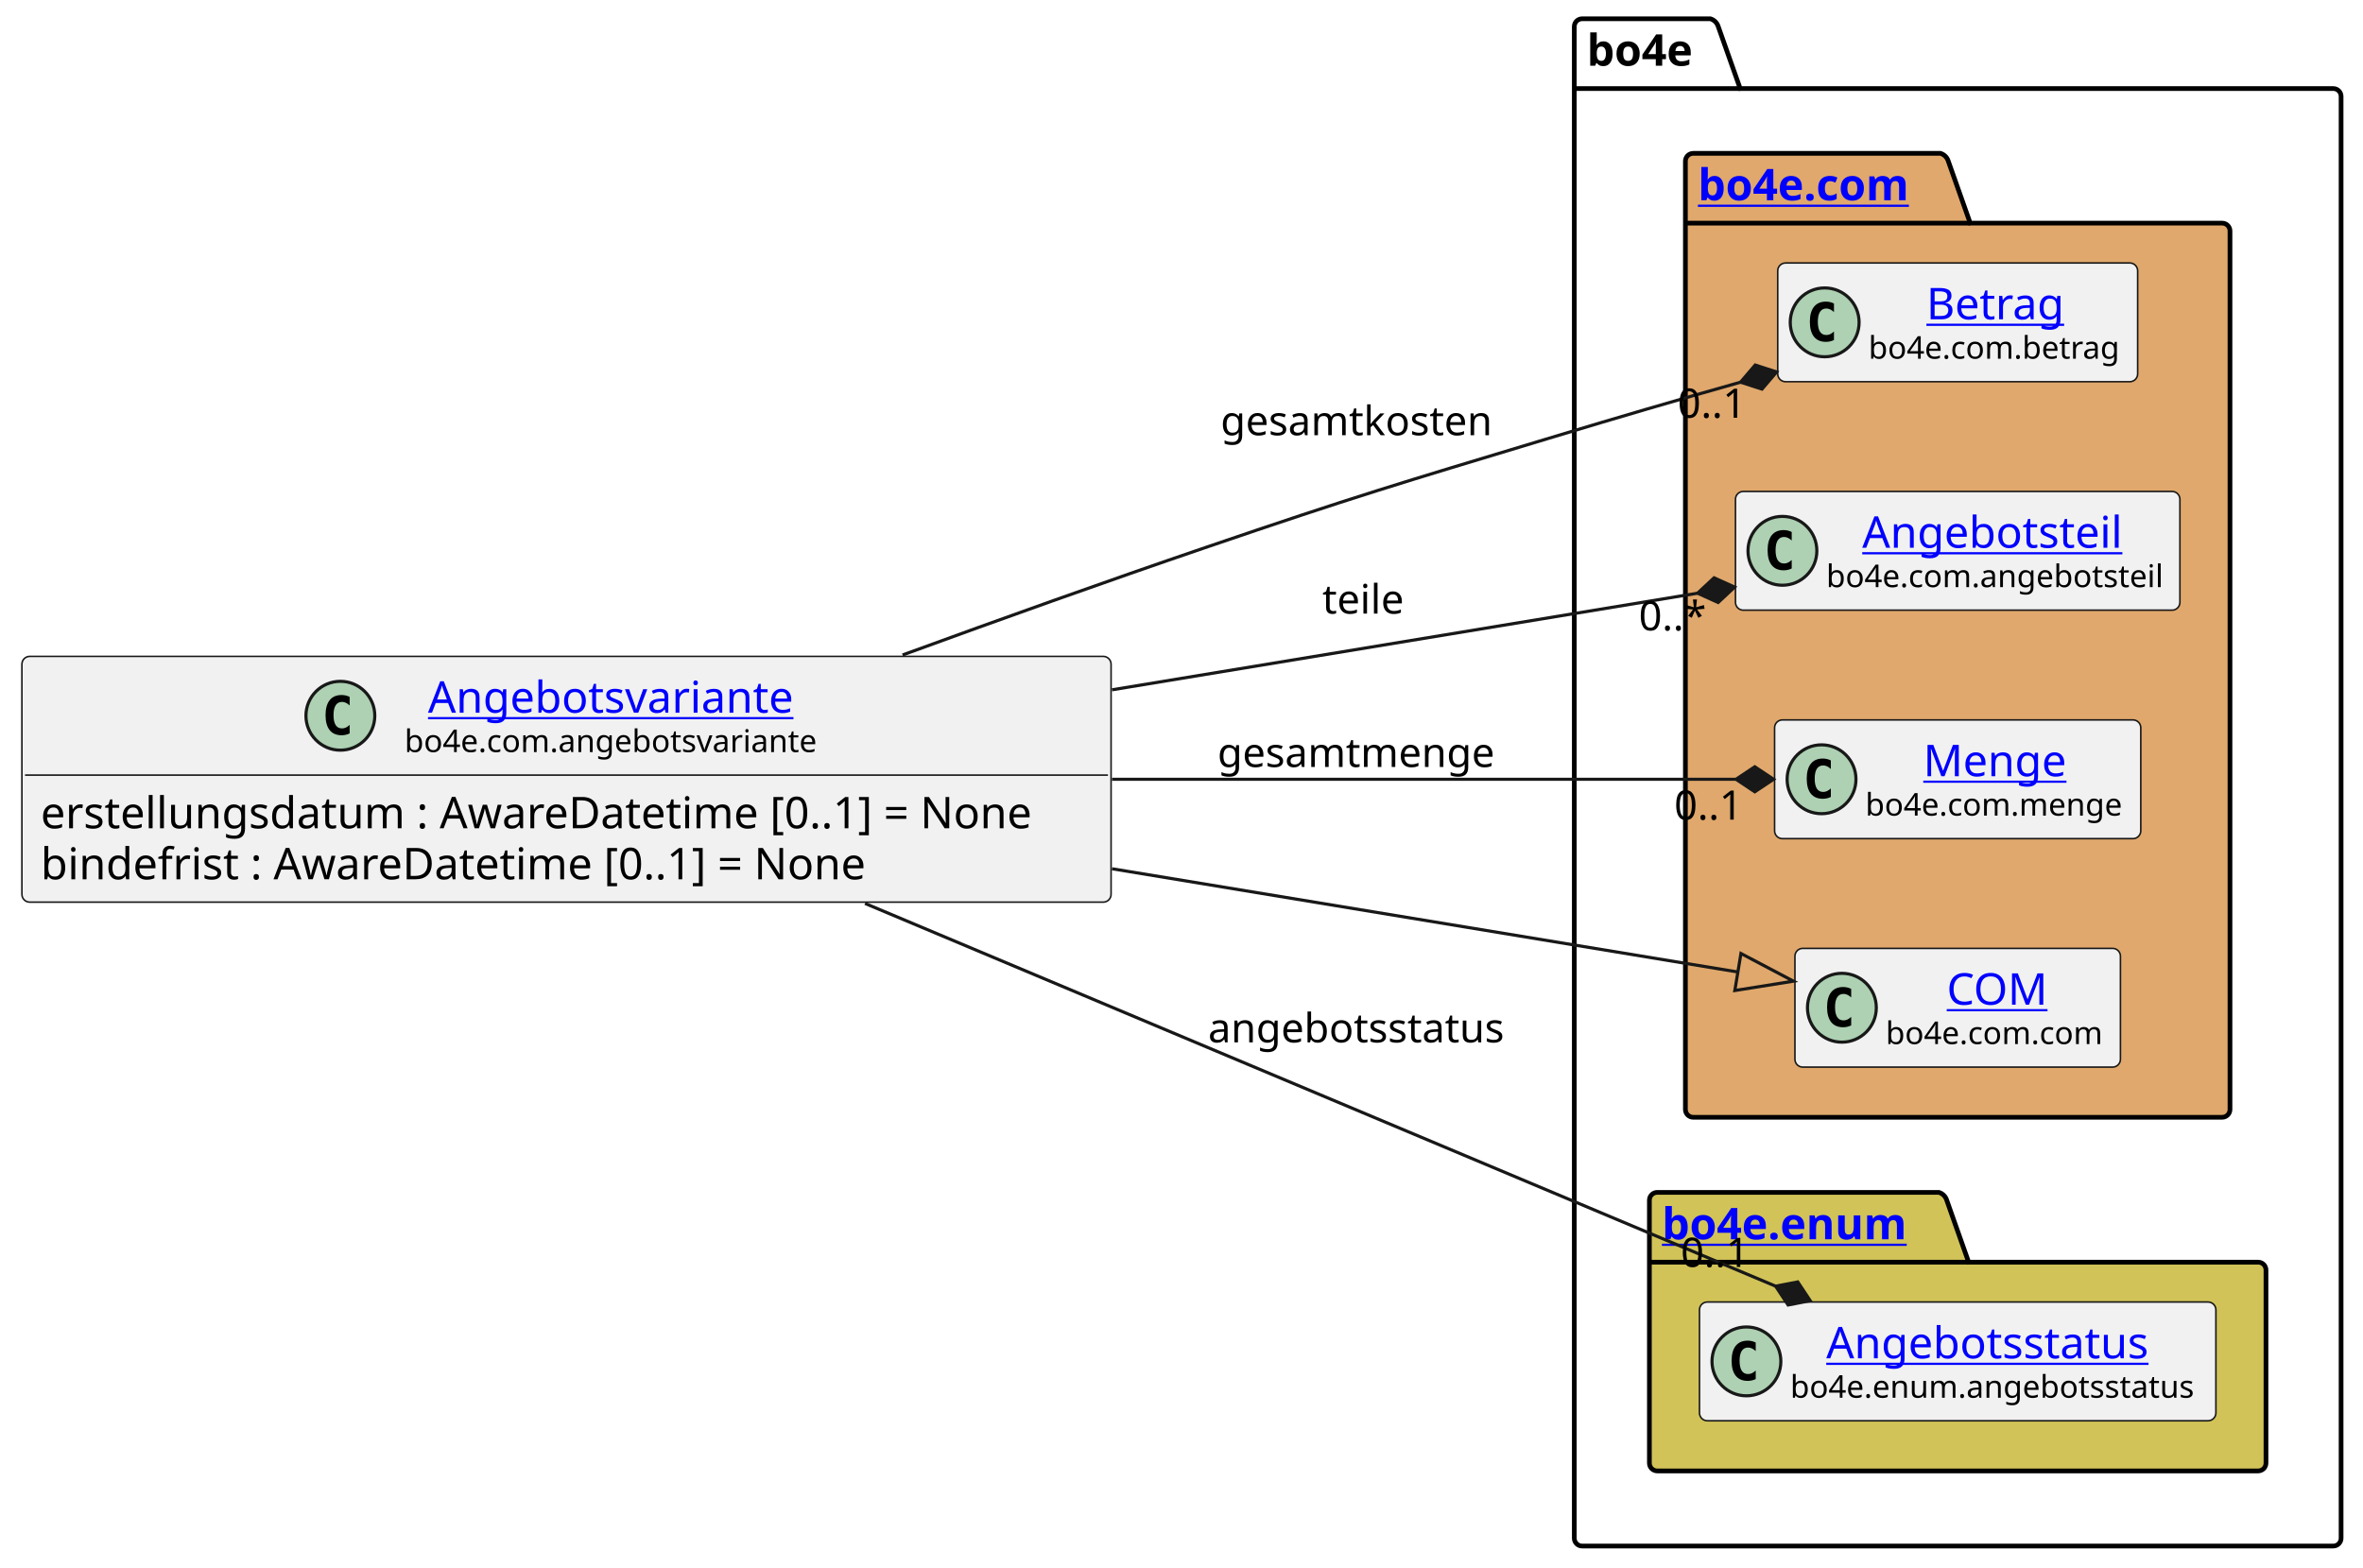
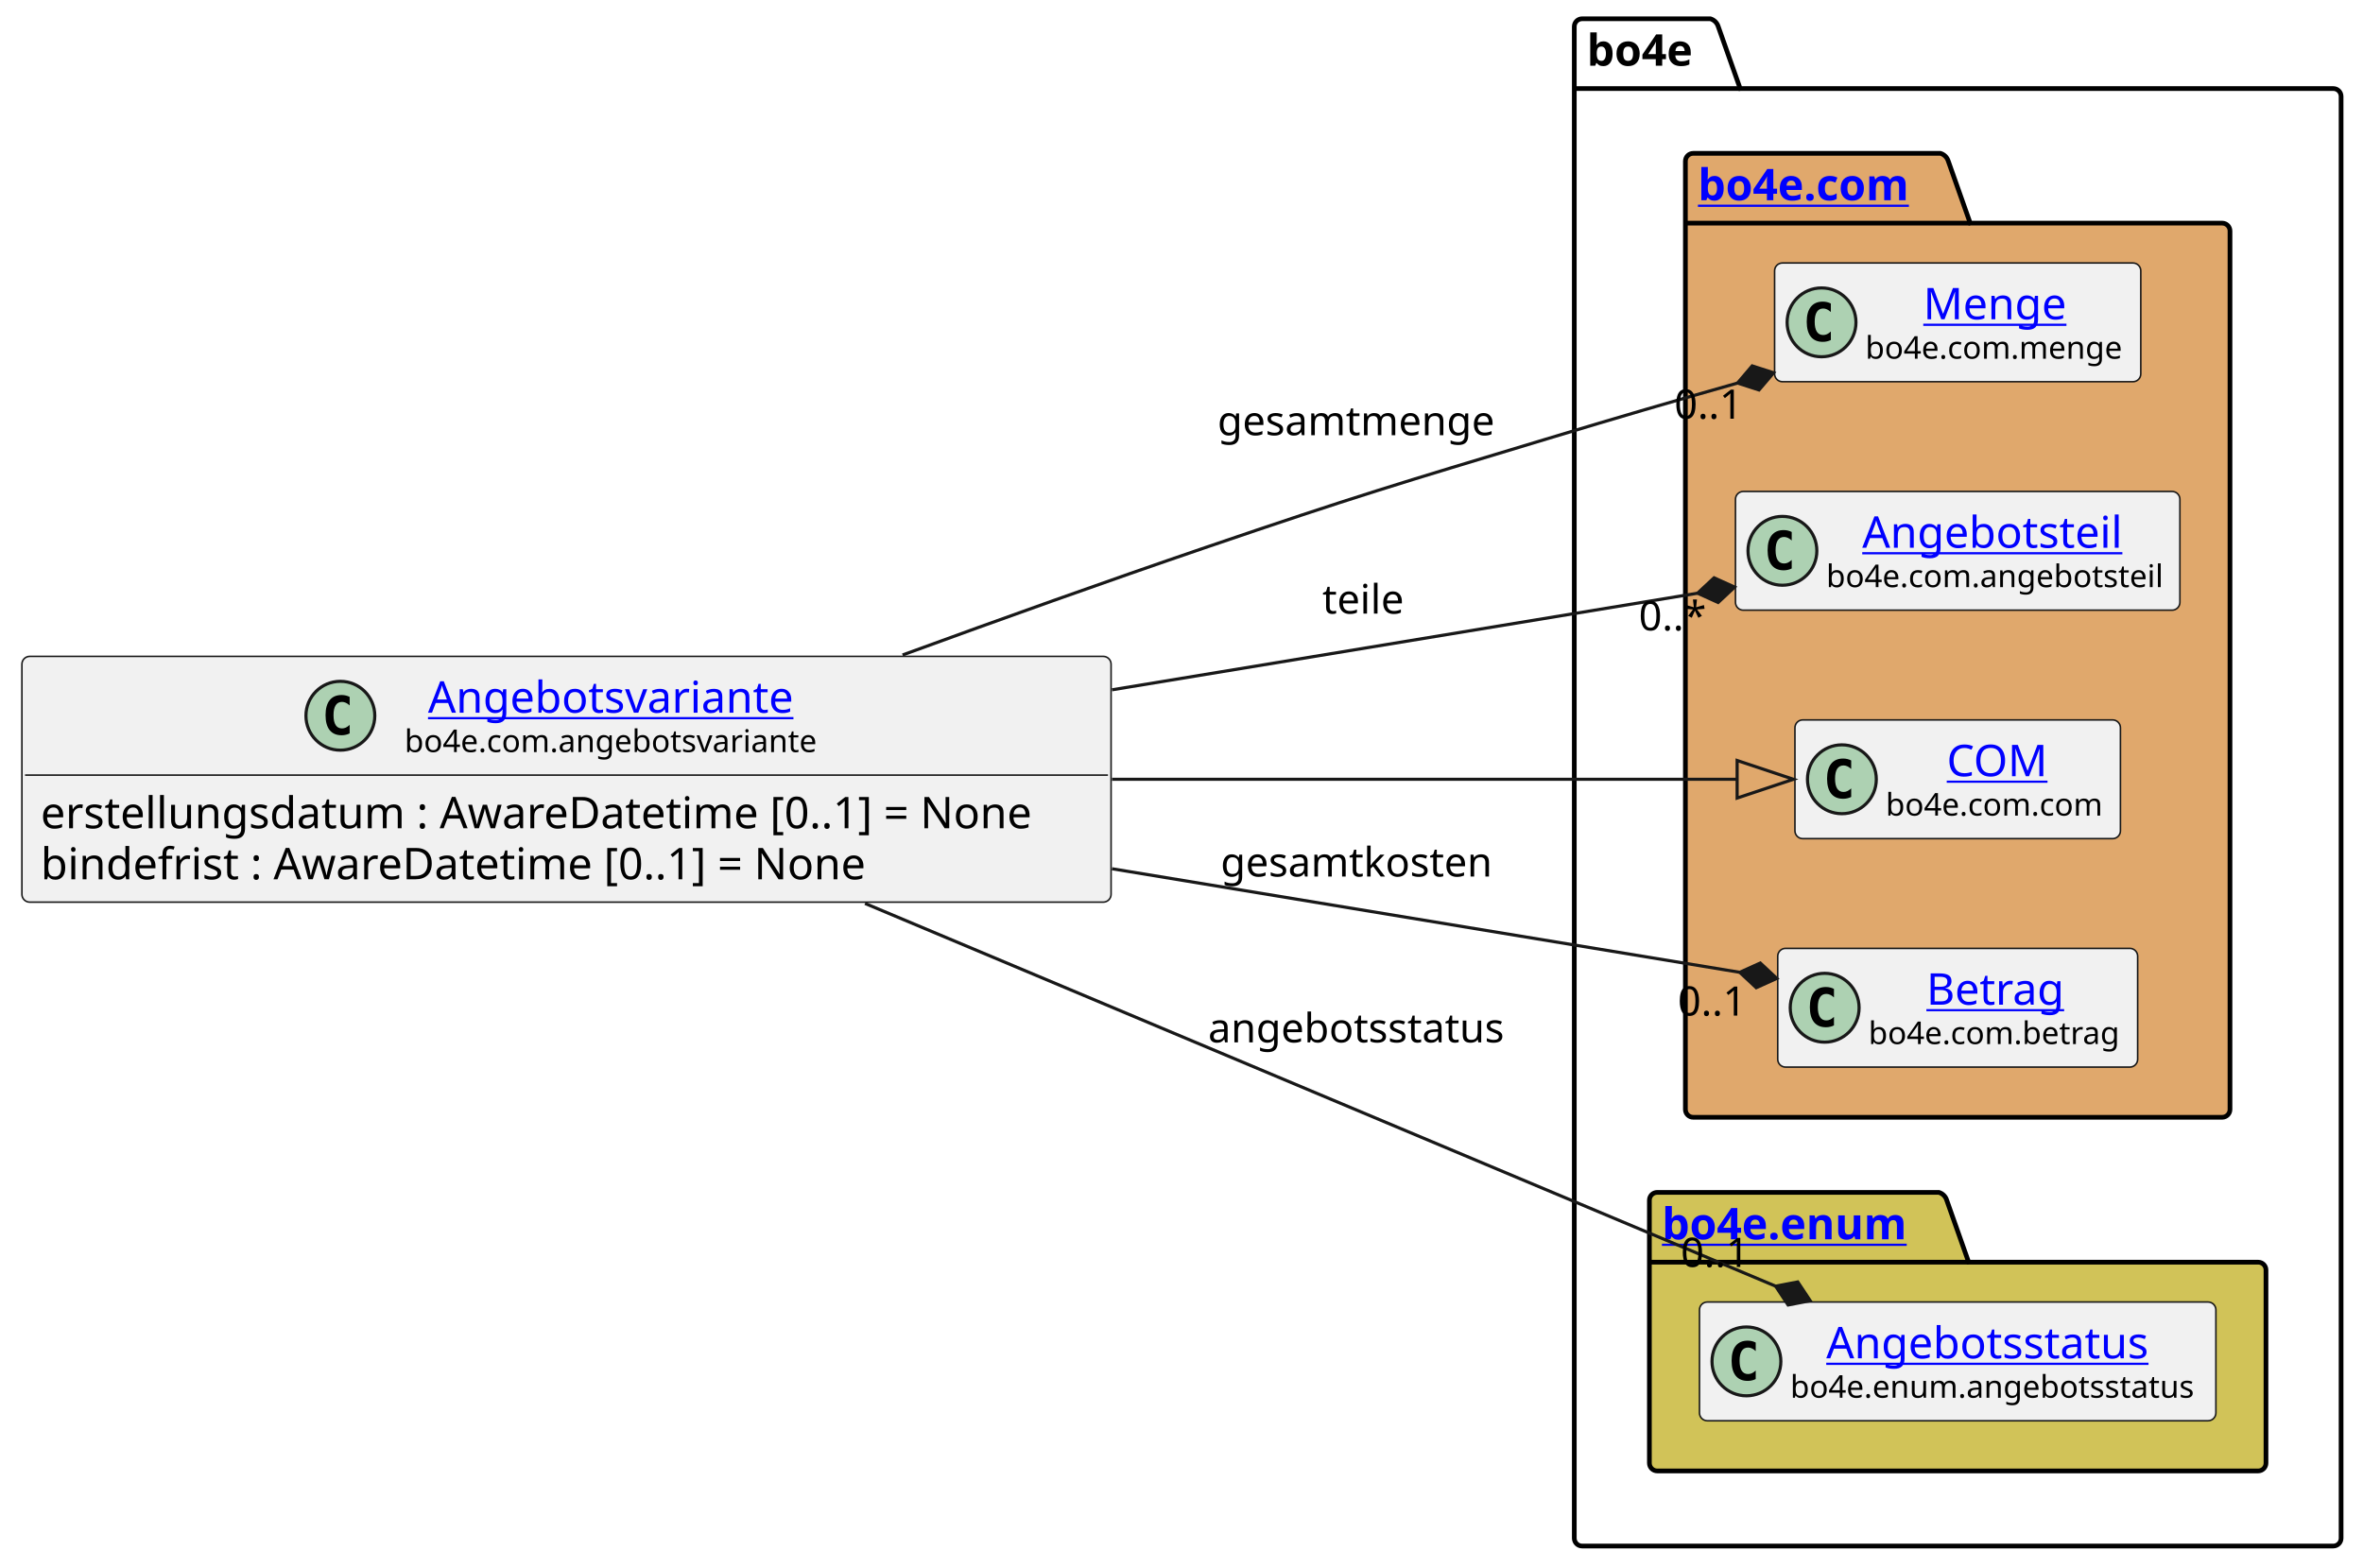
<svg xmlns="http://www.w3.org/2000/svg" xmlns:xlink="http://www.w3.org/1999/xlink" contentStyleType="text/css" height="501px" preserveAspectRatio="none" style="width:755px;height:501px;background:#FFFFFF;" version="1.1" viewBox="0 0 755 501" width="755px" zoomAndPan="magnify">
  <defs />
  <g>
    <g id="cluster_bo4e">
      <path d="M505.5,6 L546.5,6 A3.75,3.75 0 0 1 549,8.5 L556,28.297 L745.5,28.297 A2.5,2.5 0 0 1 748,30.797 L748,491.5 A2.5,2.5 0 0 1 745.5,494 L505.5,494 A2.5,2.5 0 0 1 503,491.5 L503,8.5 A2.5,2.5 0 0 1 505.5,6 " fill="none" style="stroke:#000000;stroke-width:1.5;" />
      <line style="stroke:#000000;stroke-width:1.5;" x1="503" x2="556" y1="28.297" y2="28.297" />
      <text fill="#000000" font-family="sans-serif" font-size="14" font-weight="bold" lengthAdjust="spacing" textLength="40" x="507" y="20.995">bo4e</text>
    </g>
    <g id="cluster_com">
      <path d="M541,49 L620,49 A3.75,3.75 0 0 1 622.5,51.5 L629.5,71.297 L710,71.297 A2.5,2.5 0 0 1 712.5,73.797 L712.5,354.5 A2.5,2.5 0 0 1 710,357 L541,357 A2.5,2.5 0 0 1 538.5,354.5 L538.5,51.5 A2.5,2.5 0 0 1 541,49 " fill="#E0A86C" style="stroke:#000000;stroke-width:1.5;" />
      <line style="stroke:#000000;stroke-width:1.5;" x1="538.5" x2="629.5" y1="71.297" y2="71.297" />
      <a href="https://bo4e.github.io/BO4E-python/latest/api/bo4e.com.html" target="_top" title="https://bo4e.github.io/BO4E-python/latest/api/bo4e.com.html" xlink:actuate="onRequest" xlink:href="https://bo4e.github.io/BO4E-python/latest/api/bo4e.com.html" xlink:show="new" xlink:title="https://bo4e.github.io/BO4E-python/latest/api/bo4e.com.html" xlink:type="simple">
        <text fill="#0000FF" font-family="sans-serif" font-size="14" font-weight="bold" lengthAdjust="spacing" text-decoration="underline" textLength="78" x="542.5" y="63.995">bo4e.com</text>
      </a>
    </g>
    <g id="cluster_enum">
      <path d="M529.5,381 L619.5,381 A3.75,3.75 0 0 1 622,383.5 L629,403.297 L721.5,403.297 A2.5,2.5 0 0 1 724,405.797 L724,467.5 A2.5,2.5 0 0 1 721.5,470 L529.5,470 A2.5,2.5 0 0 1 527,467.5 L527,383.5 A2.5,2.5 0 0 1 529.5,381 " fill="#D1C358" style="stroke:#000000;stroke-width:1.5;" />
      <line style="stroke:#000000;stroke-width:1.5;" x1="527" x2="629" y1="403.297" y2="403.297" />
      <a href="https://bo4e.github.io/BO4E-python/latest/api/bo4e.enum.html" target="_top" title="https://bo4e.github.io/BO4E-python/latest/api/bo4e.enum.html" xlink:actuate="onRequest" xlink:href="https://bo4e.github.io/BO4E-python/latest/api/bo4e.enum.html" xlink:show="new" xlink:title="https://bo4e.github.io/BO4E-python/latest/api/bo4e.enum.html" xlink:type="simple">
        <text fill="#0000FF" font-family="sans-serif" font-size="14" font-weight="bold" lengthAdjust="spacing" text-decoration="underline" textLength="89" x="531" y="395.995">bo4e.enum</text>
      </a>
    </g>
-     <g id="elem_Betrag">
-       <rect codeLine="9" fill="#F1F1F1" height="37.938" id="Betrag" rx="2.5" ry="2.5" style="stroke:#181818;stroke-width:0.5;" width="115" x="568" y="84.03" />
-       <ellipse cx="583" cy="102.999" fill="#ADD1B2" rx="11" ry="11" style="stroke:#181818;stroke-width:1.0;" />
-       <path d="M585.969,108.639 Q585.391,108.936 584.75,109.077 Q584.109,109.233 583.406,109.233 Q580.906,109.233 579.578,107.593 Q578.266,105.936 578.266,102.811 Q578.266,99.686 579.578,98.03 Q580.906,96.374 583.406,96.374 Q584.109,96.374 584.75,96.53 Q585.406,96.686 585.969,96.983 L585.969,99.702 Q585.344,99.124 584.75,98.858 Q584.156,98.577 583.531,98.577 Q582.188,98.577 581.5,99.655 Q580.812,100.718 580.812,102.811 Q580.812,104.905 581.5,105.983 Q582.188,107.046 583.531,107.046 Q584.156,107.046 584.75,106.78 Q585.344,106.499 585.969,105.921 L585.969,108.639 Z " fill="#000000" />
-       <a href="https://bo4e.github.io/BO4E-python/latest/api/bo4e.com.html#bo4e.com.betrag.Betrag" target="_top" title="https://bo4e.github.io/BO4E-python/latest/api/bo4e.com.html#bo4e.com.betrag.Betrag" xlink:actuate="onRequest" xlink:href="https://bo4e.github.io/BO4E-python/latest/api/bo4e.com.html#bo4e.com.betrag.Betrag" xlink:show="new" xlink:title="https://bo4e.github.io/BO4E-python/latest/api/bo4e.com.html#bo4e.com.betrag.Betrag" xlink:type="simple">
-         <text fill="#0000FF" font-family="sans-serif" font-size="14" lengthAdjust="spacing" text-decoration="underline" textLength="46" x="615.5" y="102.025">Betrag</text>
+     <g id="elem_Menge">
+       <rect codeLine="9" fill="#F1F1F1" height="37.938" id="Menge" rx="2.5" ry="2.5" style="stroke:#181818;stroke-width:0.5;" width="117" x="567" y="84.03" />
+       <ellipse cx="582" cy="102.999" fill="#ADD1B2" rx="11" ry="11" style="stroke:#181818;stroke-width:1.0;" />
+       <path d="M584.969,108.639 Q584.391,108.936 583.75,109.077 Q583.109,109.233 582.406,109.233 Q579.906,109.233 578.578,107.593 Q577.266,105.936 577.266,102.811 Q577.266,99.686 578.578,98.03 Q579.906,96.374 582.406,96.374 Q583.109,96.374 583.75,96.53 Q584.406,96.686 584.969,96.983 L584.969,99.702 Q584.344,99.124 583.75,98.858 Q583.156,98.577 582.531,98.577 Q581.188,98.577 580.5,99.655 Q579.812,100.718 579.812,102.811 Q579.812,104.905 580.5,105.983 Q581.188,107.046 582.531,107.046 Q583.156,107.046 583.75,106.78 Q584.344,106.499 584.969,105.921 L584.969,108.639 Z " fill="#000000" />
+       <a href="https://bo4e.github.io/BO4E-python/latest/api/bo4e.com.html#bo4e.com.menge.Menge" target="_top" title="https://bo4e.github.io/BO4E-python/latest/api/bo4e.com.html#bo4e.com.menge.Menge" xlink:actuate="onRequest" xlink:href="https://bo4e.github.io/BO4E-python/latest/api/bo4e.com.html#bo4e.com.menge.Menge" xlink:show="new" xlink:title="https://bo4e.github.io/BO4E-python/latest/api/bo4e.com.html#bo4e.com.menge.Menge" xlink:type="simple">
+         <text fill="#0000FF" font-family="sans-serif" font-size="14" lengthAdjust="spacing" text-decoration="underline" textLength="48" x="614.5" y="102.025">Menge</text>
      </a>
-       <text fill="#000000" font-family="sans-serif" font-size="10" lengthAdjust="spacing" textLength="83" x="597" y="114.609">bo4e.com.betrag</text>
+       <text fill="#000000" font-family="sans-serif" font-size="10" lengthAdjust="spacing" textLength="85" x="596" y="114.609">bo4e.com.menge</text>
    </g>
    <g id="elem_Angebotsteil">
      <rect codeLine="10" fill="#F1F1F1" height="37.938" id="Angebotsteil" rx="2.5" ry="2.5" style="stroke:#181818;stroke-width:0.5;" width="142" x="554.5" y="157.03" />
      <ellipse cx="569.5" cy="175.999" fill="#ADD1B2" rx="11" ry="11" style="stroke:#181818;stroke-width:1.0;" />
      <path d="M572.469,181.639 Q571.891,181.936 571.25,182.077 Q570.609,182.233 569.906,182.233 Q567.406,182.233 566.078,180.593 Q564.766,178.936 564.766,175.811 Q564.766,172.686 566.078,171.03 Q567.406,169.374 569.906,169.374 Q570.609,169.374 571.25,169.53 Q571.906,169.686 572.469,169.983 L572.469,172.702 Q571.844,172.124 571.25,171.858 Q570.656,171.577 570.031,171.577 Q568.688,171.577 568,172.655 Q567.312,173.718 567.312,175.811 Q567.312,177.905 568,178.983 Q568.688,180.046 570.031,180.046 Q570.656,180.046 571.25,179.78 Q571.844,179.499 572.469,178.921 L572.469,181.639 Z " fill="#000000" />
      <a href="https://bo4e.github.io/BO4E-python/latest/api/bo4e.com.html#bo4e.com.angebotsteil.Angebotsteil" target="_top" title="https://bo4e.github.io/BO4E-python/latest/api/bo4e.com.html#bo4e.com.angebotsteil.Angebotsteil" xlink:actuate="onRequest" xlink:href="https://bo4e.github.io/BO4E-python/latest/api/bo4e.com.html#bo4e.com.angebotsteil.Angebotsteil" xlink:show="new" xlink:title="https://bo4e.github.io/BO4E-python/latest/api/bo4e.com.html#bo4e.com.angebotsteil.Angebotsteil" xlink:type="simple">
        <text fill="#0000FF" font-family="sans-serif" font-size="14" lengthAdjust="spacing" text-decoration="underline" textLength="87" x="595" y="175.025">Angebotsteil</text>
      </a>
      <text fill="#000000" font-family="sans-serif" font-size="10" lengthAdjust="spacing" textLength="110" x="583.5" y="187.609">bo4e.com.angebotsteil</text>
    </g>
-     <g id="elem_Menge">
-       <rect codeLine="11" fill="#F1F1F1" height="37.938" id="Menge" rx="2.5" ry="2.5" style="stroke:#181818;stroke-width:0.5;" width="117" x="567" y="230.03" />
-       <ellipse cx="582" cy="248.999" fill="#ADD1B2" rx="11" ry="11" style="stroke:#181818;stroke-width:1.0;" />
-       <path d="M584.969,254.639 Q584.391,254.936 583.75,255.077 Q583.109,255.233 582.406,255.233 Q579.906,255.233 578.578,253.593 Q577.266,251.936 577.266,248.811 Q577.266,245.686 578.578,244.03 Q579.906,242.374 582.406,242.374 Q583.109,242.374 583.75,242.53 Q584.406,242.686 584.969,242.983 L584.969,245.702 Q584.344,245.124 583.75,244.858 Q583.156,244.577 582.531,244.577 Q581.188,244.577 580.5,245.655 Q579.812,246.718 579.812,248.811 Q579.812,250.905 580.5,251.983 Q581.188,253.046 582.531,253.046 Q583.156,253.046 583.75,252.78 Q584.344,252.499 584.969,251.921 L584.969,254.639 Z " fill="#000000" />
-       <a href="https://bo4e.github.io/BO4E-python/latest/api/bo4e.com.html#bo4e.com.menge.Menge" target="_top" title="https://bo4e.github.io/BO4E-python/latest/api/bo4e.com.html#bo4e.com.menge.Menge" xlink:actuate="onRequest" xlink:href="https://bo4e.github.io/BO4E-python/latest/api/bo4e.com.html#bo4e.com.menge.Menge" xlink:show="new" xlink:title="https://bo4e.github.io/BO4E-python/latest/api/bo4e.com.html#bo4e.com.menge.Menge" xlink:type="simple">
-         <text fill="#0000FF" font-family="sans-serif" font-size="14" lengthAdjust="spacing" text-decoration="underline" textLength="48" x="614.5" y="248.025">Menge</text>
+     <g id="elem_COM">
+       <rect codeLine="11" fill="#F1F1F1" height="37.938" id="COM" rx="2.5" ry="2.5" style="stroke:#181818;stroke-width:0.5;" width="104" x="573.5" y="230.03" />
+       <ellipse cx="588.5" cy="248.999" fill="#ADD1B2" rx="11" ry="11" style="stroke:#181818;stroke-width:1.0;" />
+       <path d="M591.469,254.639 Q590.891,254.936 590.25,255.077 Q589.609,255.233 588.906,255.233 Q586.406,255.233 585.078,253.593 Q583.766,251.936 583.766,248.811 Q583.766,245.686 585.078,244.03 Q586.406,242.374 588.906,242.374 Q589.609,242.374 590.25,242.53 Q590.906,242.686 591.469,242.983 L591.469,245.702 Q590.844,245.124 590.25,244.858 Q589.656,244.577 589.031,244.577 Q587.688,244.577 587,245.655 Q586.312,246.718 586.312,248.811 Q586.312,250.905 587,251.983 Q587.688,253.046 589.031,253.046 Q589.656,253.046 590.25,252.78 Q590.844,252.499 591.469,251.921 L591.469,254.639 Z " fill="#000000" />
+       <a href="https://bo4e.github.io/BO4E-python/latest/api/bo4e.com.html#bo4e.com.com.COM" target="_top" title="https://bo4e.github.io/BO4E-python/latest/api/bo4e.com.html#bo4e.com.com.COM" xlink:actuate="onRequest" xlink:href="https://bo4e.github.io/BO4E-python/latest/api/bo4e.com.html#bo4e.com.com.COM" xlink:show="new" xlink:title="https://bo4e.github.io/BO4E-python/latest/api/bo4e.com.html#bo4e.com.com.COM" xlink:type="simple">
+         <text fill="#0000FF" font-family="sans-serif" font-size="14" lengthAdjust="spacing" text-decoration="underline" textLength="33" x="622" y="248.025">COM</text>
      </a>
-       <text fill="#000000" font-family="sans-serif" font-size="10" lengthAdjust="spacing" textLength="85" x="596" y="260.609">bo4e.com.menge</text>
+       <text fill="#000000" font-family="sans-serif" font-size="10" lengthAdjust="spacing" textLength="72" x="602.5" y="260.609">bo4e.com.com</text>
    </g>
-     <g id="elem_COM">
-       <rect codeLine="12" fill="#F1F1F1" height="37.938" id="COM" rx="2.5" ry="2.5" style="stroke:#181818;stroke-width:0.5;" width="104" x="573.5" y="303.03" />
-       <ellipse cx="588.5" cy="321.999" fill="#ADD1B2" rx="11" ry="11" style="stroke:#181818;stroke-width:1.0;" />
-       <path d="M591.469,327.639 Q590.891,327.936 590.25,328.077 Q589.609,328.233 588.906,328.233 Q586.406,328.233 585.078,326.592 Q583.766,324.936 583.766,321.811 Q583.766,318.686 585.078,317.03 Q586.406,315.374 588.906,315.374 Q589.609,315.374 590.25,315.53 Q590.906,315.686 591.469,315.983 L591.469,318.702 Q590.844,318.124 590.25,317.858 Q589.656,317.577 589.031,317.577 Q587.688,317.577 587,318.655 Q586.312,319.717 586.312,321.811 Q586.312,323.905 587,324.983 Q587.688,326.046 589.031,326.046 Q589.656,326.046 590.25,325.78 Q590.844,325.499 591.469,324.921 L591.469,327.639 Z " fill="#000000" />
-       <a href="https://bo4e.github.io/BO4E-python/latest/api/bo4e.com.html#bo4e.com.com.COM" target="_top" title="https://bo4e.github.io/BO4E-python/latest/api/bo4e.com.html#bo4e.com.com.COM" xlink:actuate="onRequest" xlink:href="https://bo4e.github.io/BO4E-python/latest/api/bo4e.com.html#bo4e.com.com.COM" xlink:show="new" xlink:title="https://bo4e.github.io/BO4E-python/latest/api/bo4e.com.html#bo4e.com.com.COM" xlink:type="simple">
-         <text fill="#0000FF" font-family="sans-serif" font-size="14" lengthAdjust="spacing" text-decoration="underline" textLength="33" x="622" y="321.025">COM</text>
+     <g id="elem_Betrag">
+       <rect codeLine="12" fill="#F1F1F1" height="37.938" id="Betrag" rx="2.5" ry="2.5" style="stroke:#181818;stroke-width:0.5;" width="115" x="568" y="303.03" />
+       <ellipse cx="583" cy="321.999" fill="#ADD1B2" rx="11" ry="11" style="stroke:#181818;stroke-width:1.0;" />
+       <path d="M585.969,327.639 Q585.391,327.936 584.75,328.077 Q584.109,328.233 583.406,328.233 Q580.906,328.233 579.578,326.592 Q578.266,324.936 578.266,321.811 Q578.266,318.686 579.578,317.03 Q580.906,315.374 583.406,315.374 Q584.109,315.374 584.75,315.53 Q585.406,315.686 585.969,315.983 L585.969,318.702 Q585.344,318.124 584.75,317.858 Q584.156,317.577 583.531,317.577 Q582.188,317.577 581.5,318.655 Q580.812,319.717 580.812,321.811 Q580.812,323.905 581.5,324.983 Q582.188,326.046 583.531,326.046 Q584.156,326.046 584.75,325.78 Q585.344,325.499 585.969,324.921 L585.969,327.639 Z " fill="#000000" />
+       <a href="https://bo4e.github.io/BO4E-python/latest/api/bo4e.com.html#bo4e.com.betrag.Betrag" target="_top" title="https://bo4e.github.io/BO4E-python/latest/api/bo4e.com.html#bo4e.com.betrag.Betrag" xlink:actuate="onRequest" xlink:href="https://bo4e.github.io/BO4E-python/latest/api/bo4e.com.html#bo4e.com.betrag.Betrag" xlink:show="new" xlink:title="https://bo4e.github.io/BO4E-python/latest/api/bo4e.com.html#bo4e.com.betrag.Betrag" xlink:type="simple">
+         <text fill="#0000FF" font-family="sans-serif" font-size="14" lengthAdjust="spacing" text-decoration="underline" textLength="46" x="615.5" y="321.025">Betrag</text>
      </a>
-       <text fill="#000000" font-family="sans-serif" font-size="10" lengthAdjust="spacing" textLength="72" x="602.5" y="333.609">bo4e.com.com</text>
+       <text fill="#000000" font-family="sans-serif" font-size="10" lengthAdjust="spacing" textLength="83" x="597" y="333.609">bo4e.com.betrag</text>
    </g>
    <g id="elem_Angebotsstatus">
      <rect codeLine="15" fill="#F1F1F1" height="37.938" id="Angebotsstatus" rx="2.5" ry="2.5" style="stroke:#181818;stroke-width:0.5;" width="165" x="543" y="416.03" />
      <ellipse cx="558" cy="434.999" fill="#ADD1B2" rx="11" ry="11" style="stroke:#181818;stroke-width:1.0;" />
      <path d="M560.969,440.639 Q560.391,440.936 559.75,441.077 Q559.109,441.233 558.406,441.233 Q555.906,441.233 554.578,439.592 Q553.266,437.936 553.266,434.811 Q553.266,431.686 554.578,430.03 Q555.906,428.374 558.406,428.374 Q559.109,428.374 559.75,428.53 Q560.406,428.686 560.969,428.983 L560.969,431.702 Q560.344,431.124 559.75,430.858 Q559.156,430.577 558.531,430.577 Q557.188,430.577 556.5,431.655 Q555.812,432.717 555.812,434.811 Q555.812,436.905 556.5,437.983 Q557.188,439.046 558.531,439.046 Q559.156,439.046 559.75,438.78 Q560.344,438.499 560.969,437.921 L560.969,440.639 Z " fill="#000000" />
      <a href="https://bo4e.github.io/BO4E-python/latest/api/bo4e.enum.html#bo4e.enum.angebotsstatus.Angebotsstatus" target="_top" title="https://bo4e.github.io/BO4E-python/latest/api/bo4e.enum.html#bo4e.enum.angebotsstatus.Angebotsstatus" xlink:actuate="onRequest" xlink:href="https://bo4e.github.io/BO4E-python/latest/api/bo4e.enum.html#bo4e.enum.angebotsstatus.Angebotsstatus" xlink:show="new" xlink:title="https://bo4e.github.io/BO4E-python/latest/api/bo4e.enum.html#bo4e.enum.angebotsstatus.Angebotsstatus" xlink:type="simple">
        <text fill="#0000FF" font-family="sans-serif" font-size="14" lengthAdjust="spacing" text-decoration="underline" textLength="110" x="583.5" y="434.025">Angebotsstatus</text>
      </a>
      <text fill="#000000" font-family="sans-serif" font-size="10" lengthAdjust="spacing" textLength="133" x="572" y="446.609">bo4e.enum.angebotsstatus</text>
    </g>
    <g id="elem_Angebotsvariante">
      <rect codeLine="3" fill="#F1F1F1" height="78.531" id="Angebotsvariante" rx="2.5" ry="2.5" style="stroke:#181818;stroke-width:0.5;" width="348" x="7" y="209.73" />
      <ellipse cx="108.75" cy="228.699" fill="#ADD1B2" rx="11" ry="11" style="stroke:#181818;stroke-width:1.0;" />
      <path d="M111.719,234.339 Q111.141,234.636 110.5,234.777 Q109.859,234.933 109.156,234.933 Q106.656,234.933 105.328,233.292 Q104.016,231.636 104.016,228.511 Q104.016,225.386 105.328,223.73 Q106.656,222.074 109.156,222.074 Q109.859,222.074 110.5,222.23 Q111.156,222.386 111.719,222.683 L111.719,225.402 Q111.094,224.824 110.5,224.558 Q109.906,224.277 109.281,224.277 Q107.938,224.277 107.25,225.355 Q106.562,226.417 106.562,228.511 Q106.562,230.605 107.25,231.683 Q107.938,232.746 109.281,232.746 Q109.906,232.746 110.5,232.48 Q111.094,232.199 111.719,231.621 L111.719,234.339 Z " fill="#000000" />
      <a href="https://bo4e.github.io/BO4E-python/latest/api/bo4e.com.html#bo4e.com.angebotsvariante.Angebotsvariante" target="_top" title="https://bo4e.github.io/BO4E-python/latest/api/bo4e.com.html#bo4e.com.angebotsvariante.Angebotsvariante" xlink:actuate="onRequest" xlink:href="https://bo4e.github.io/BO4E-python/latest/api/bo4e.com.html#bo4e.com.angebotsvariante.Angebotsvariante" xlink:show="new" xlink:title="https://bo4e.github.io/BO4E-python/latest/api/bo4e.com.html#bo4e.com.angebotsvariante.Angebotsvariante" xlink:type="simple">
        <text fill="#0000FF" font-family="sans-serif" font-size="14" lengthAdjust="spacing" text-decoration="underline" textLength="121" x="136.75" y="227.725">Angebotsvariante</text>
      </a>
      <text fill="#000000" font-family="sans-serif" font-size="10" lengthAdjust="spacing" textLength="136" x="129.25" y="240.309">bo4e.com.angebotsvariante</text>
      <line style="stroke:#181818;stroke-width:0.5;" x1="8" x2="354" y1="247.667" y2="247.667" />
      <text fill="#000000" font-family="sans-serif" font-size="14" lengthAdjust="spacing" textLength="336" x="13" y="264.663">erstellungsdatum : AwareDatetime [0..1] = None</text>
      <text fill="#000000" font-family="sans-serif" font-size="14" lengthAdjust="spacing" textLength="279" x="13" y="280.959">bindefrist : AwareDatetime [0..1] = None</text>
    </g>
    <g id="link_Angebotsvariante_COM">
-       <path codeLine="18" d="M355.3,277.59 C433.31,290.46 501.91,301.781 555.27,310.581 " fill="none" id="Angebotsvariante-to-COM" style="stroke:#181818;stroke-width:1.0;" />
-       <polygon fill="none" points="573.03,313.51,556.246,304.661,554.294,316.501,573.03,313.51" style="stroke:#181818;stroke-width:1.0;" />
+       <path codeLine="18" d="M355.3,249 C433.31,249 501.67,249 555.03,249 " fill="none" id="Angebotsvariante-to-COM" style="stroke:#181818;stroke-width:1.0;" />
+       <polygon fill="none" points="573.03,249,555.03,243,555.03,255,573.03,249" style="stroke:#181818;stroke-width:1.0;" />
    </g>
    <g id="link_Angebotsvariante_Angebotsstatus">
      <path codeLine="19" d="M276.38,288.67 C369.28,327.72 496.187,381.07 567.327,410.97 " fill="none" id="Angebotsvariante-to-Angebotsstatus" style="stroke:#181818;stroke-width:1.0;" />
      <polygon fill="#181818" points="578.39,415.62,574.409,409.608,567.327,410.97,571.309,416.983,578.39,415.62" style="stroke:#181818;stroke-width:1.0;" />
      <text fill="#000000" font-family="sans-serif" font-size="13" lengthAdjust="spacing" textLength="100" x="386" y="333.067">angebotsstatus</text>
      <text fill="#000000" font-family="sans-serif" font-size="13" lengthAdjust="spacing" textLength="24" x="537.026" y="404.811">0..1</text>
    </g>
    <g id="link_Angebotsvariante_Angebotsteil">
      <path codeLine="20" d="M355.3,220.41 C424.71,208.96 488.89,198.374 542.39,189.544 " fill="none" id="Angebotsvariante-to-Angebotsteil" style="stroke:#181818;stroke-width:1.0;" />
      <polygon fill="#181818" points="554.23,187.59,547.659,184.62,542.39,189.544,548.962,192.514,554.23,187.59" style="stroke:#181818;stroke-width:1.0;" />
      <text fill="#000000" font-family="sans-serif" font-size="13" lengthAdjust="spacing" textLength="27" x="422.5" y="196.067">teile</text>
      <text fill="#000000" font-family="sans-serif" font-size="13" lengthAdjust="spacing" textLength="23" x="523.6" y="201.423">0..*</text>
    </g>
    <g id="link_Angebotsvariante_Menge">
-       <path codeLine="21" d="M355.3,249 C430.28,249 500.98,249 554.67,249 " fill="none" id="Angebotsvariante-to-Menge" style="stroke:#181818;stroke-width:1.0;" />
-       <polygon fill="#181818" points="566.67,249,560.67,245,554.67,249,560.67,253,566.67,249" style="stroke:#181818;stroke-width:1.0;" />
-       <text fill="#000000" font-family="sans-serif" font-size="13" lengthAdjust="spacing" textLength="94" x="389" y="245.067">gesamtmenge</text>
-       <text fill="#000000" font-family="sans-serif" font-size="13" lengthAdjust="spacing" textLength="24" x="534.923" y="261.895">0..1</text>
+       <path codeLine="21" d="M288.38,209.28 C319.43,197.94 353.49,185.75 385,175 C433.56,158.43 445.89,154.83 495,140 C518.39,132.94 532.725,128.754 555.155,122.394 " fill="none" id="Angebotsvariante-to-Menge" style="stroke:#181818;stroke-width:1.0;" />
+       <polygon fill="#181818" points="566.7,119.12,559.836,116.909,555.155,122.394,562.019,124.605,566.7,119.12" style="stroke:#181818;stroke-width:1.0;" />
+       <text fill="#000000" font-family="sans-serif" font-size="13" lengthAdjust="spacing" textLength="94" x="389" y="139.067">gesamtmenge</text>
+       <text fill="#000000" font-family="sans-serif" font-size="13" lengthAdjust="spacing" textLength="24" x="534.956" y="133.778">0..1</text>
    </g>
    <g id="link_Angebotsvariante_Betrag">
-       <path codeLine="22" d="M288.38,209.28 C319.43,197.94 353.49,185.75 385,175 C433.56,158.43 445.89,154.83 495,140 C518.73,132.84 533.463,128.528 556.114,122.118 " fill="none" id="Angebotsvariante-to-Betrag" style="stroke:#181818;stroke-width:1.0;" />
-       <polygon fill="#181818" points="567.66,118.85,560.798,116.635,556.114,122.118,562.976,124.333,567.66,118.85" style="stroke:#181818;stroke-width:1.0;" />
-       <text fill="#000000" font-family="sans-serif" font-size="13" lengthAdjust="spacing" textLength="92" x="390" y="139.067">gesamtkosten</text>
-       <text fill="#000000" font-family="sans-serif" font-size="13" lengthAdjust="spacing" textLength="24" x="536.021" y="133.478">0..1</text>
+       <path codeLine="22" d="M355.3,277.59 C430.77,290.04 502.21,301.827 555.86,310.677 " fill="none" id="Angebotsvariante-to-Betrag" style="stroke:#181818;stroke-width:1.0;" />
+       <polygon fill="#181818" points="567.7,312.63,562.431,307.707,555.86,310.677,561.129,315.6,567.7,312.63" style="stroke:#181818;stroke-width:1.0;" />
+       <text fill="#000000" font-family="sans-serif" font-size="13" lengthAdjust="spacing" textLength="92" x="390" y="280.067">gesamtkosten</text>
+       <text fill="#000000" font-family="sans-serif" font-size="13" lengthAdjust="spacing" textLength="24" x="536.066" y="324.5">0..1</text>
    </g>
  </g>
</svg>
